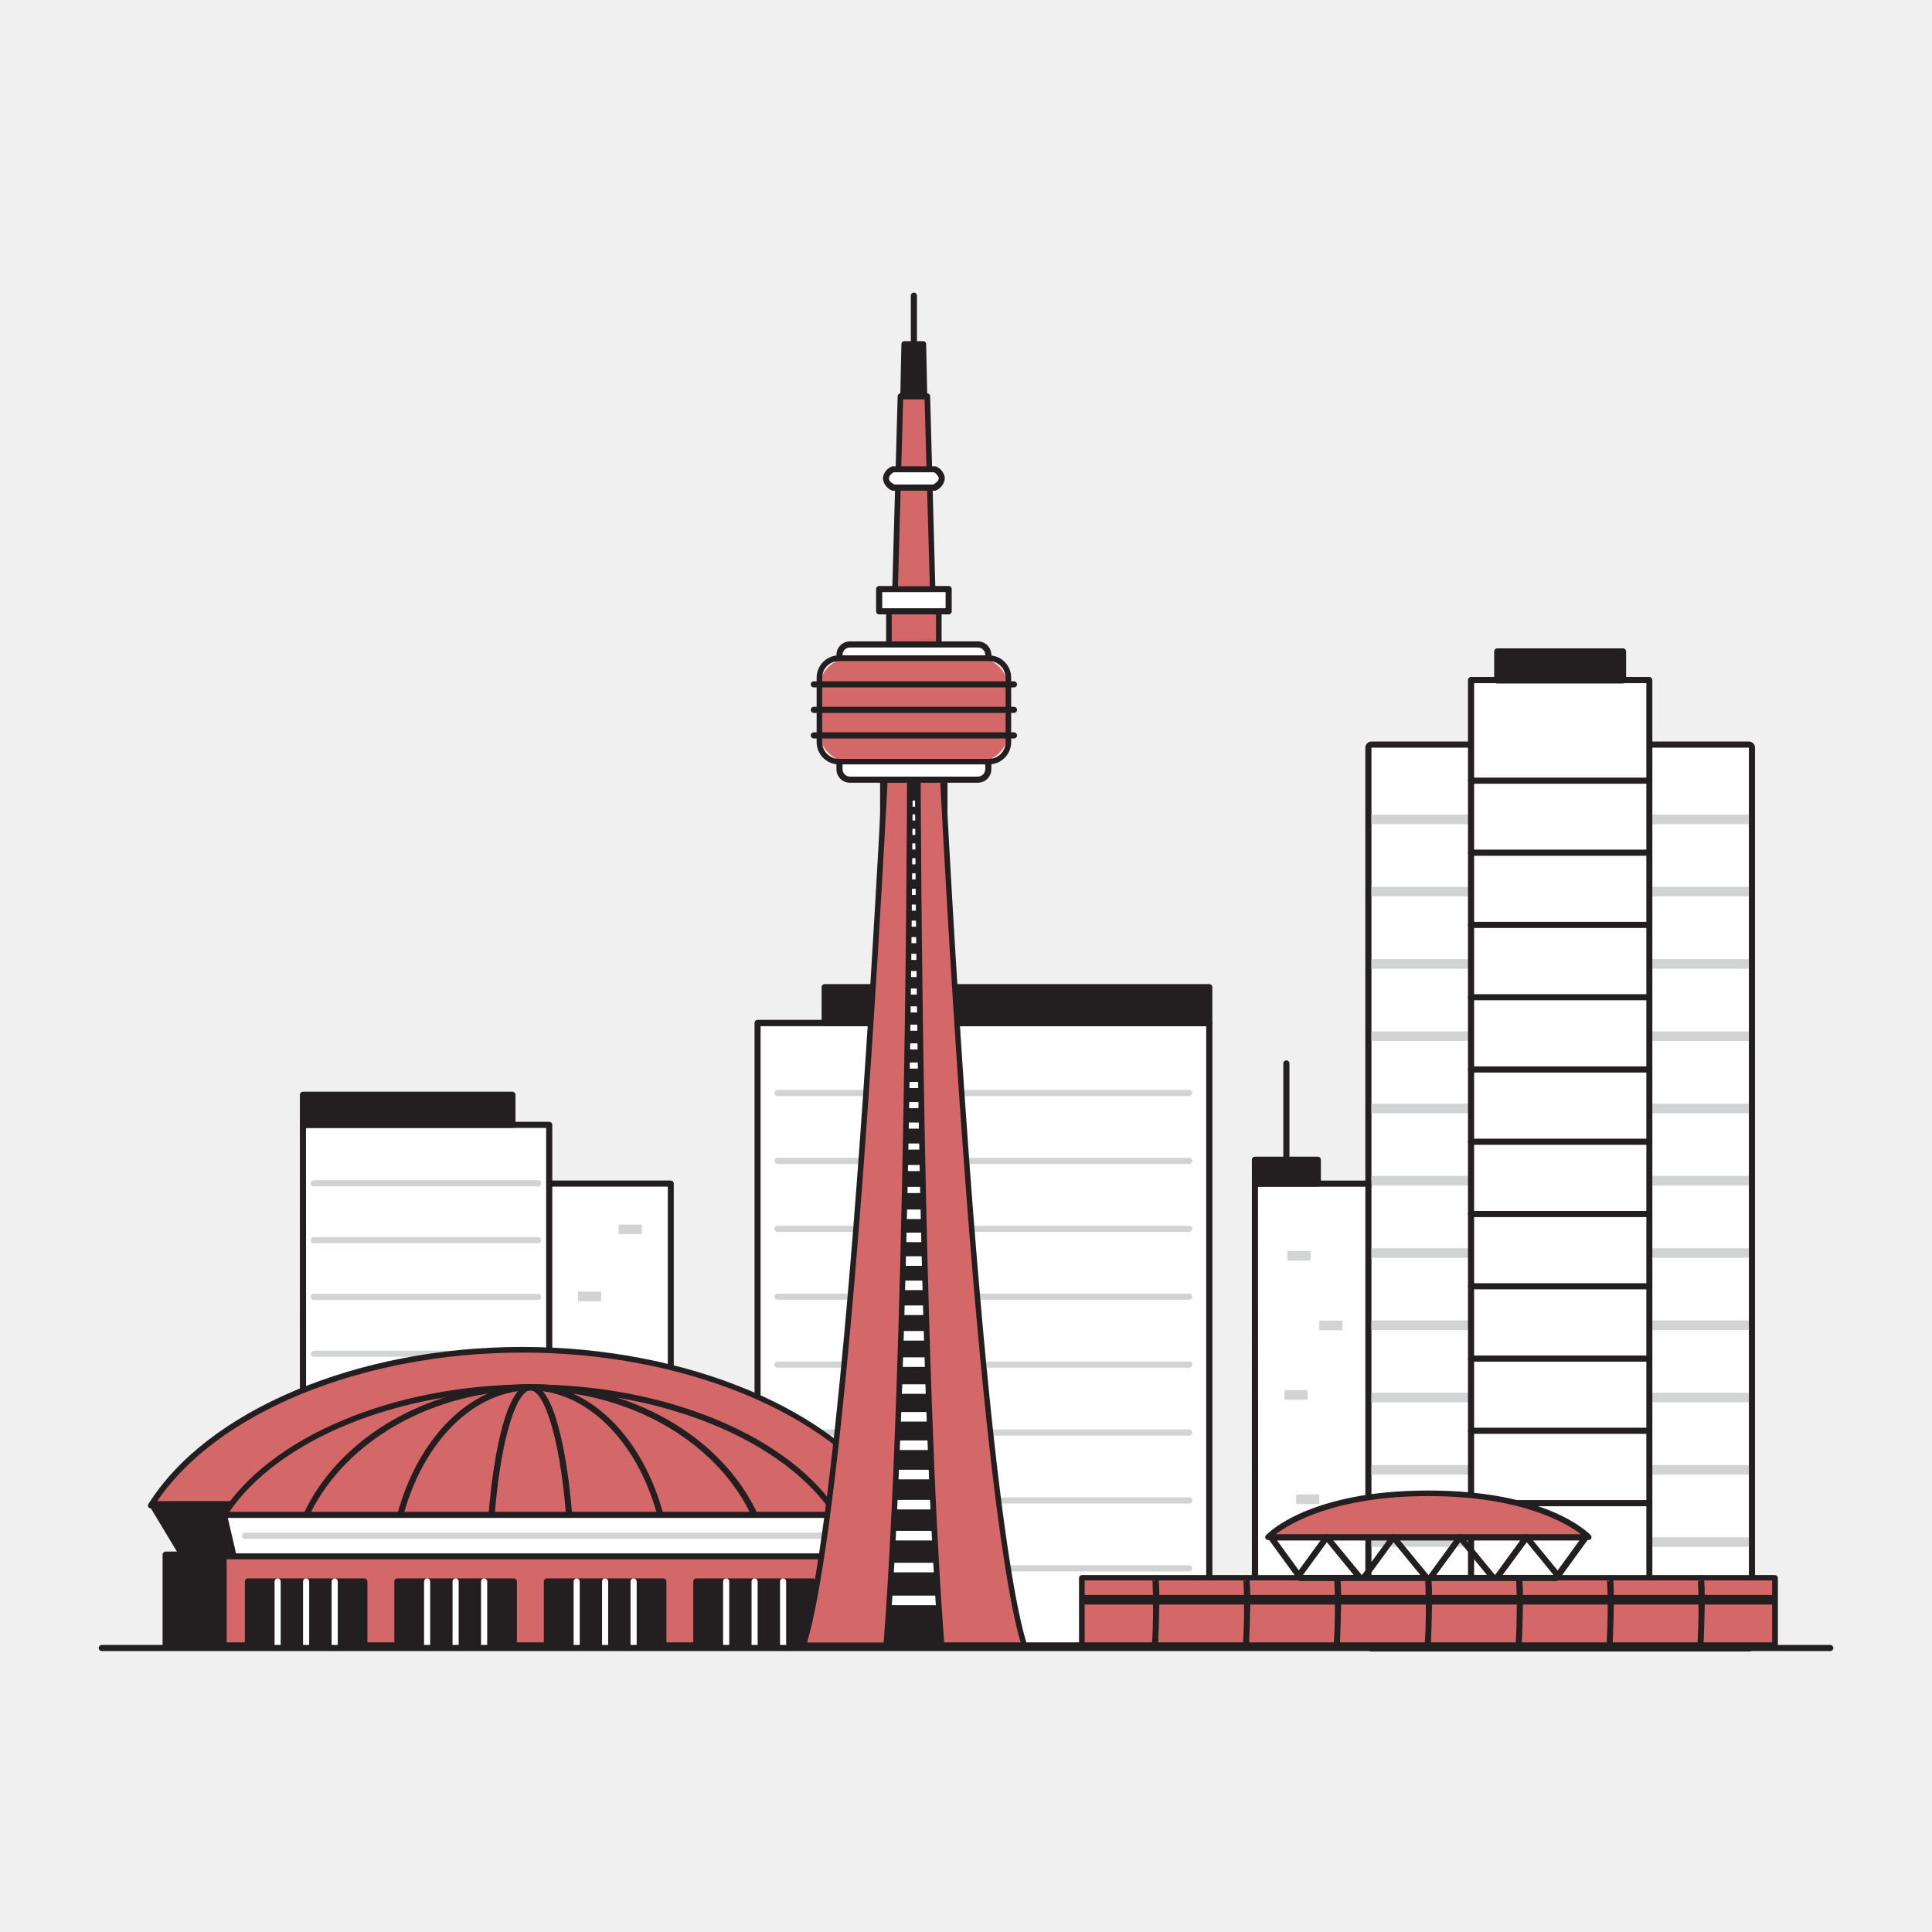
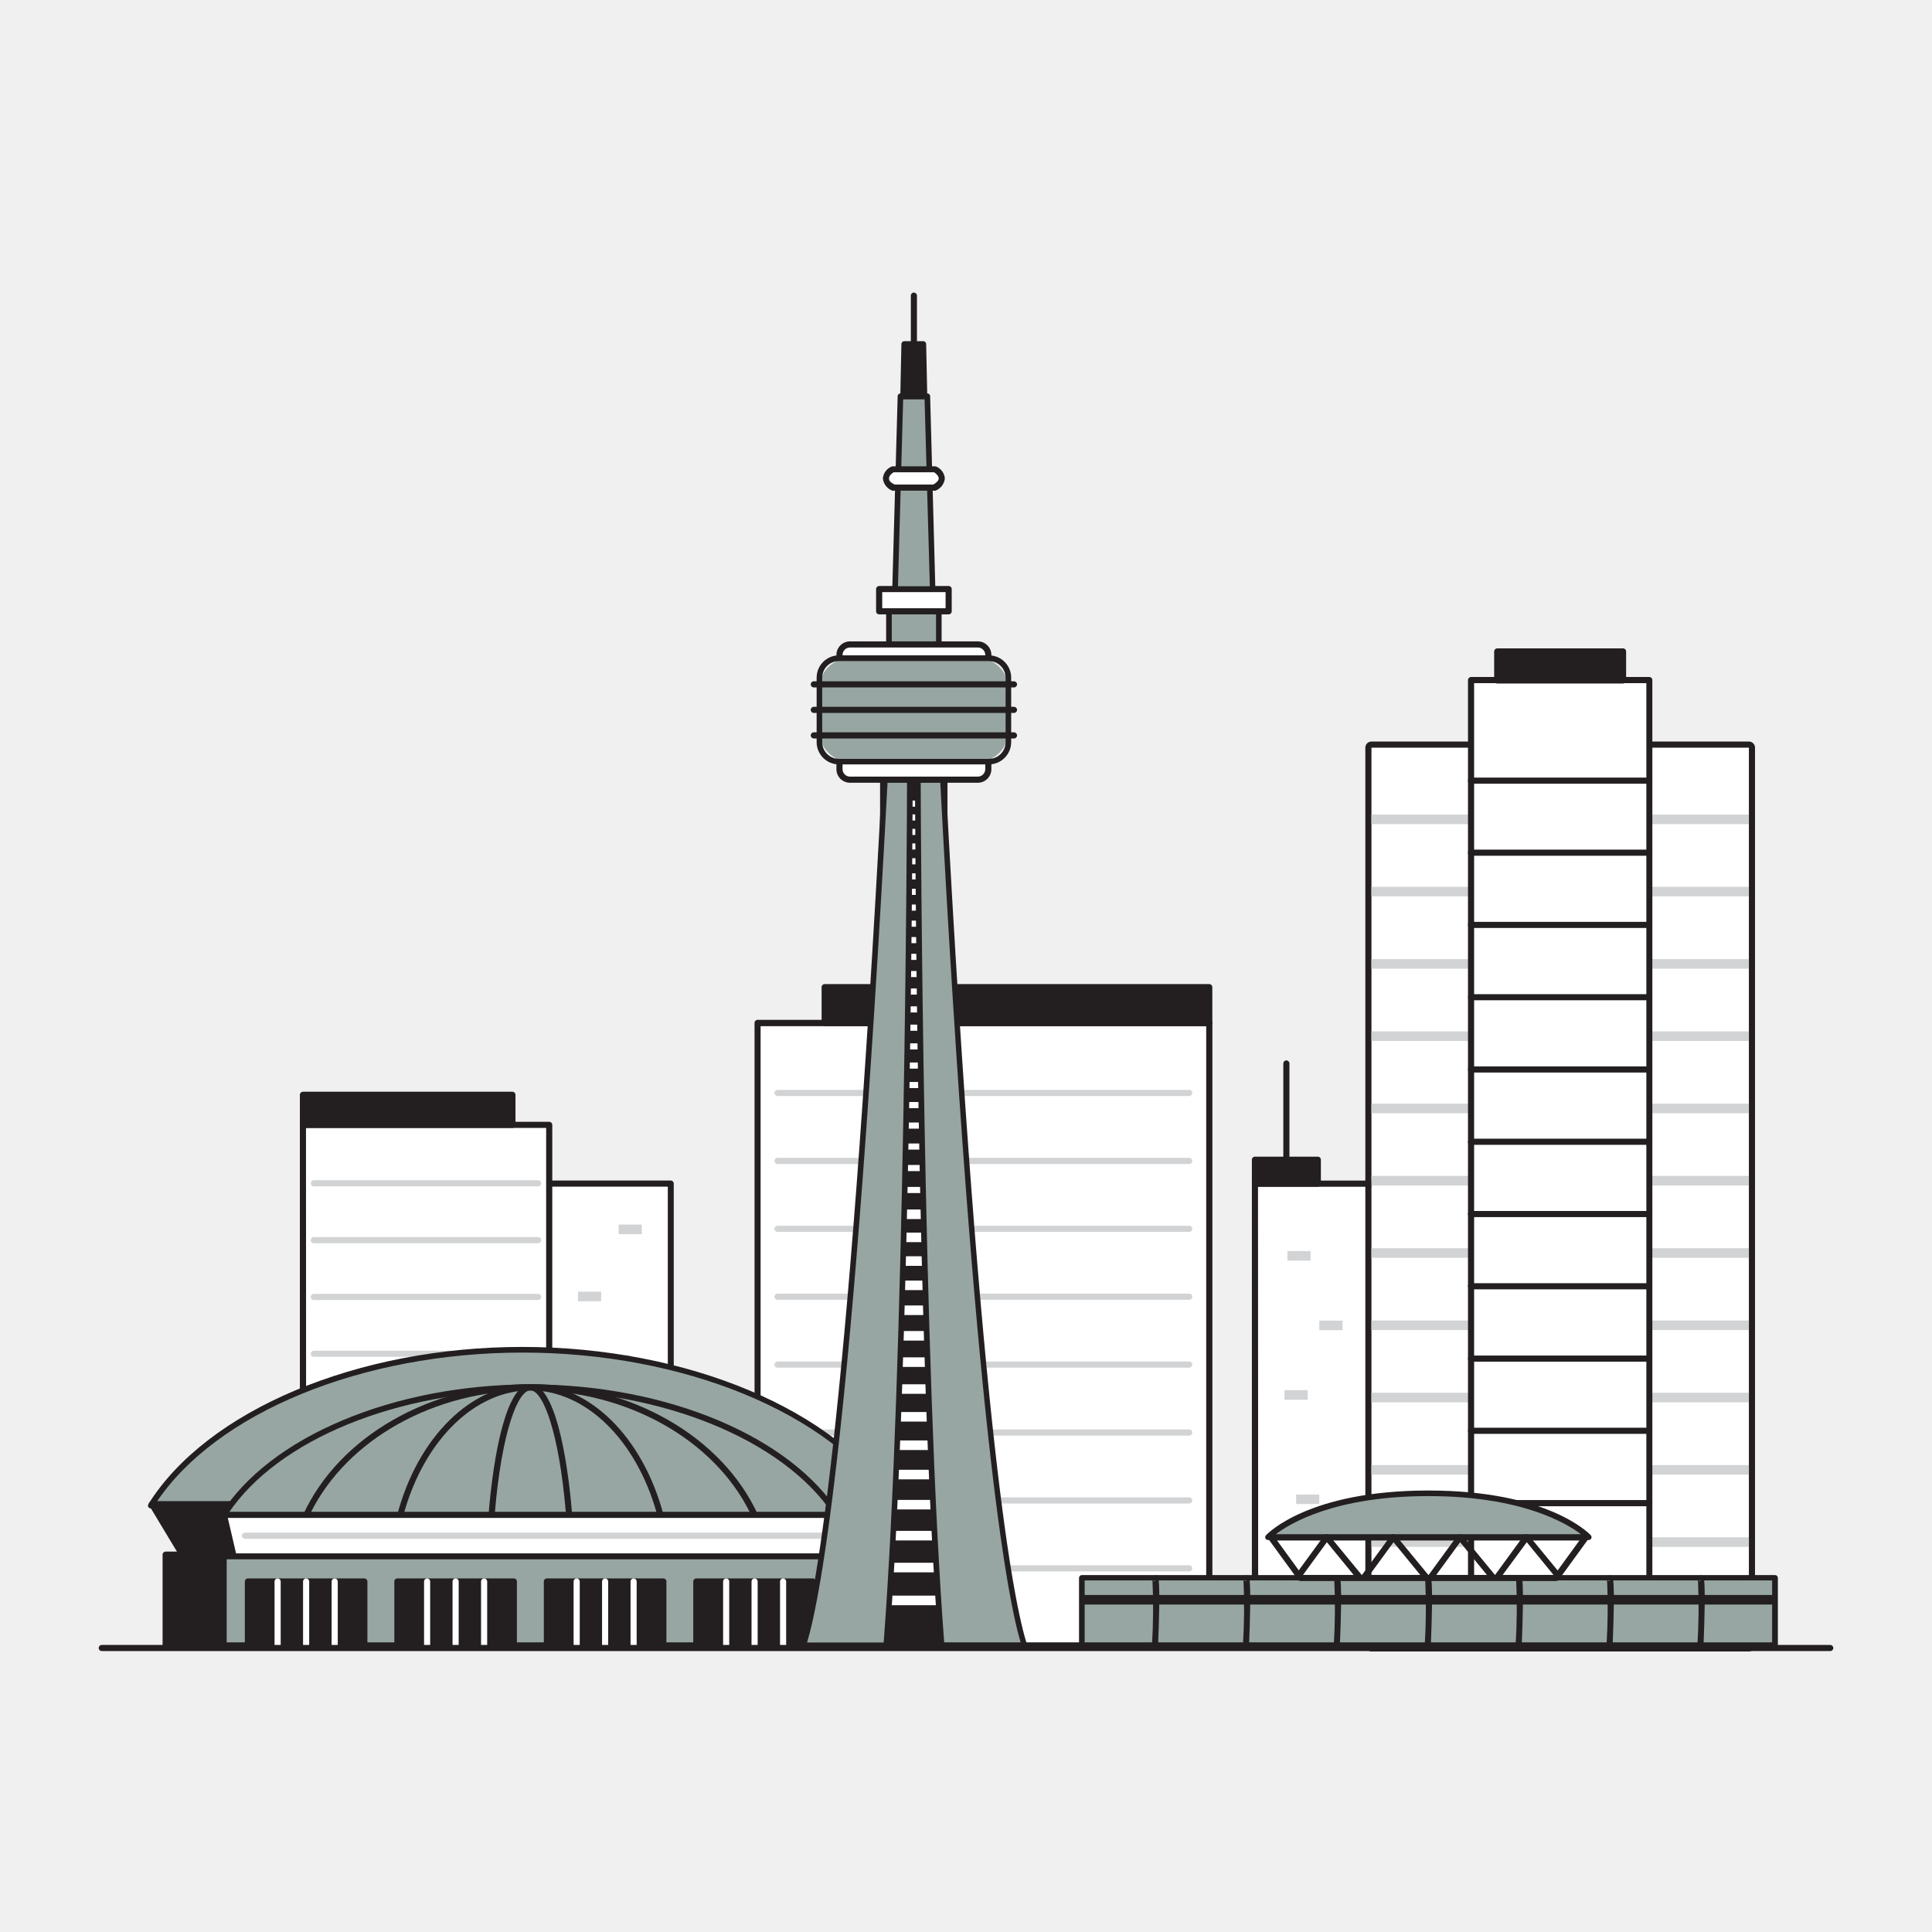
<svg xmlns="http://www.w3.org/2000/svg" width="202" height="202">
  <g fill="none" fill-rule="evenodd">
    <circle opacity=".203" transform="matrix(0 -1 -1 0 202 202)" cx="101" cy="101" r="101" />
    <g transform="translate(10 30)" fill-rule="nonzero">
      <path fill="#FFF" d="M116.43 142.025H69.2V76.97h47.23z" />
      <path d="M116.435 142.359H69.211a.32.32 0 01-.32-.32V76.95a.32.32 0 01.32-.321h47.23a.32.32 0 01.321.32v65.075a.322.322 0 01-.327.334zm-46.91-.642h46.59V77.291h-46.59v64.426z" fill="#231F20" />
      <path d="M114.34 84.594H71.294a.32.32 0 01-.32-.32.327.327 0 01.32-.32h43.046a.32.32 0 010 .64zM114.34 91.7H71.294a.327.327 0 01-.32-.321.32.32 0 01.32-.32h43.046a.32.32 0 010 .64zM114.34 98.798H71.294a.327.327 0 01-.32-.32.32.32 0 01.32-.321h43.046a.32.32 0 010 .641zM114.34 105.897H71.294a.32.32 0 010-.641h43.046a.32.32 0 010 .641zM114.34 112.996H71.294a.32.32 0 01-.32-.321.327.327 0 01.32-.32h43.046a.32.32 0 010 .64zM114.34 120.1H71.294a.327.327 0 01-.32-.32.32.32 0 01.32-.32h43.046a.32.32 0 010 .64zM114.34 127.2H71.294a.327.327 0 01-.32-.321.32.32 0 01.32-.32h43.046a.32.32 0 010 .64zM114.34 134.298H71.294a.32.32 0 010-.641h43.046a.32.32 0 010 .641z" fill="#D1D3D4" />
      <path fill="#231F20" d="M116.435 76.963H76.228v-3.758h40.207z" />
      <path d="M116.435 77.29H76.222a.327.327 0 01-.32-.32v-3.758a.32.32 0 01.32-.32h40.213a.32.32 0 01.32.32v3.739a.328.328 0 01-.32.34zm-39.892-.64h39.572v-3.117H76.543v3.116z" fill="#231F20" />
      <path fill="#FFF" d="M46.968 93.752h13.157v48.267H46.968z" />
      <path d="M60.124 142.359H46.968a.32.32 0 01-.32-.32V93.751a.327.327 0 01.32-.321h13.156a.32.32 0 01.32.32v48.268a.32.32 0 01-.32.34zm-12.817-.642h12.516V94.072H47.288l.02 47.645z" fill="#231F20" />
      <path fill="#FFF" d="M21.673 87.608h25.73v54.417h-25.73z" />
      <path d="M47.423 142.359h-25.75a.32.32 0 01-.32-.32v-54.43a.32.32 0 01.32-.321h25.75a.32.32 0 01.32.32v54.417a.322.322 0 01-.32.334zm-25.41-.642h25.09V87.93h-25.11l.02 53.788z" fill="#231F20" />
      <path d="M46.263 94.04H22.814a.32.32 0 010-.641h23.449a.32.32 0 010 .641zM46.263 99.985H22.814a.32.32 0 010-.642h23.449a.32.32 0 010 .642zM46.263 105.923H22.814a.32.32 0 010-.642h23.449a.32.32 0 010 .642zM46.263 111.86H22.814a.32.32 0 010-.64h23.449a.32.32 0 010 .64zM46.263 117.799H22.814a.32.32 0 010-.642h23.449a.32.32 0 010 .642zM46.263 123.762H22.814a.32.32 0 010-.64h23.449a.32.32 0 010 .64zM46.263 129.675H22.814a.32.32 0 010-.642h23.449a.32.32 0 010 .642zM46.263 135.613H22.814a.32.32 0 010-.642h23.449a.32.32 0 010 .642z" fill="#D1D3D4" />
      <path fill="#231F20" d="M21.673 84.466h21.904v3.142H21.673z" />
      <path d="M43.577 87.929H21.673a.32.32 0 01-.32-.32v-3.143a.32.32 0 01.32-.32h21.904a.32.32 0 01.32.32v3.142a.32.32 0 01-.32.321zm-21.583-.641h21.263v-2.501H21.994v2.5z" fill="#231F20" />
      <path fill="#D1D3D4" d="M54.683 98.035h2.422v1h-2.422zM50.435 105.05h2.422v1h-2.422zM53.459 111.713h2.422v1h-2.422z" />
-       <path d="M83.515 127.417c-5.954-9.522-21.11-16.294-38.867-16.294-17.758 0-32.908 6.772-38.88 16.294h77.747z" fill="#d46868" />
+       <path d="M83.515 127.417c-5.954-9.522-21.11-16.294-38.867-16.294-17.758 0-32.908 6.772-38.88 16.294h77.747z" fill="#97A6A2" />
      <path d="M83.515 127.712H5.768a.295.295 0 01-.257-.147.295.295 0 010-.301c6.146-9.83 21.866-16.436 39.092-16.436s32.971 6.605 39.091 16.436a.314.314 0 01-.18.448zm-77.196-.583h76.658c-6.236-9.42-21.54-15.71-38.33-15.71s-32.086 6.29-38.328 15.71z" fill="#231F20" />
      <path fill="#231F20" d="M82.182 132.535H9.062l-3.173-5.265h77.523z" />
      <path d="M82.182 132.855H9.062a.32.32 0 01-.276-.154l-3.172-5.264a.334.334 0 010-.327.314.314 0 01.275-.16h77.543a.314.314 0 01.314.391l-1.224 5.264a.32.32 0 01-.34.25zm-72.941-.64h72.685l1.076-4.624H6.46l2.781 4.623z" fill="#231F20" />
      <path fill="#231F20" d="M7.318 132.535h76.088v9.491H7.318z" />
      <path d="M83.406 142.359H7.318a.32.32 0 01-.32-.32v-9.491a.32.32 0 01.32-.321h76.088a.32.32 0 01.32.32v9.491a.32.32 0 01-.32.32zm-75.767-.642h75.447v-8.849H7.639v8.85z" fill="#231F20" />
-       <path d="M77.58 128.514c-4.921-7.875-17.45-13.466-32.125-13.466s-27.21 5.598-32.132 13.466h64.258z" fill="#d46868" />
+       <path d="M77.58 128.514c-4.921-7.875-17.45-13.466-32.125-13.466s-27.21 5.598-32.132 13.466h64.258z" fill="#97A6A2" />
      <path d="M77.58 128.803H13.324a.289.289 0 01-.25-.443c5.089-8.144 18.104-13.614 32.382-13.614 14.278 0 27.287 5.47 32.376 13.614a.295.295 0 01-.25.443zm-63.719-.552h63.181c-5.178-7.695-17.77-12.883-31.587-12.883-13.816 0-26.415 5.124-31.594 12.883z" fill="#231F20" />
      <path d="M68.942 128.835h-46.98a.333.333 0 01-.27-.148.327.327 0 010-.308c3.737-8.17 13.292-13.658 23.782-13.658 10.491 0 20.04 5.489 23.776 13.658a.327.327 0 010 .308.333.333 0 01-.308.148zm-46.474-.642h45.968c-3.775-7.695-12.939-12.825-22.98-12.825-10.043 0-19.181 5.13-22.988 12.825z" fill="#231F20" />
      <path d="M59.08 128.835H31.824a.333.333 0 01-.256-.129.32.32 0 01-.051-.275c2.172-8.202 7.773-13.71 13.938-13.71 6.165 0 11.76 5.508 13.932 13.71a.32.32 0 01-.051.275.333.333 0 01-.256.129zm-26.84-.642h26.423c-2.173-7.695-7.447-12.825-13.208-12.825s-11.042 5.13-13.214 12.825z" fill="#231F20" />
      <path d="M49.512 128.835h-8.12a.333.333 0 01-.237-.103.34.34 0 01-.083-.244c.525-6.656 1.922-13.767 4.383-13.767 2.461 0 3.845 7.111 4.377 13.767a.34.34 0 01-.083.244.333.333 0 01-.237.103zm-7.774-.642h7.428c-.705-8.426-2.39-12.825-3.71-12.825-1.321 0-3.013 4.4-3.718 12.825z" fill="#231F20" />
      <path fill="#FFF" d="M76.478 132.74H14.425l-1.012-4.354H77.49z" />
      <path d="M76.478 133.06H14.425a.32.32 0 01-.314-.25l-1.012-4.347a.327.327 0 01.064-.276.308.308 0 01.25-.122h64.084c.1 0 .194.044.257.122.06.078.08.18.057.276L76.8 132.81a.32.32 0 01-.32.25zm-61.796-.64h61.52l.866-3.714H13.817l.865 3.713z" fill="#231F20" />
-       <path fill="#d46868" d="M13.413 132.74h64.085v9.285H13.413z" />
+       <path fill="#97A6A2" d="M13.413 132.74h64.085v9.285H13.413z" />
      <path d="M77.491 142.32H13.406a.295.295 0 01-.294-.295v-9.285c0-.163.132-.295.294-.295h64.085c.163 0 .295.132.295.295v9.285a.295.295 0 01-.295.295zm-63.79-.603h63.502v-8.682H13.7v8.682z" fill="#231F20" />
      <path d="M77.08 130.887H15.618a.32.32 0 010-.642h61.464a.32.32 0 010 .642z" fill="#D1D3D4" />
      <path fill="#231F20" d="M15.912 135.35h12.176v6.675H15.912z" />
      <path d="M28.095 142.359H15.919a.32.32 0 01-.32-.32v-6.69a.327.327 0 01.32-.32h12.176a.327.327 0 01.32.32v6.676a.32.32 0 01-.32.334zm-11.862-.642h11.535v-6.034H16.233v6.034z" fill="#231F20" />
      <path d="M19.027 142.359a.32.32 0 01-.32-.32v-6.69a.32.32 0 11.64 0v6.676a.32.32 0 01-.32.334zM22.007 142.359a.32.32 0 01-.32-.32v-6.69a.32.32 0 01.32-.32.327.327 0 01.32.32v6.676a.32.32 0 01-.32.334zM24.993 142.359a.32.32 0 01-.32-.32v-6.69a.327.327 0 01.32-.32.32.32 0 01.32.32v6.676a.32.32 0 01-.32.334z" fill="#FFF" />
      <path fill="#231F20" d="M31.549 135.35h12.176v6.675H31.549z" />
      <path d="M43.725 142.359H31.549a.32.32 0 01-.32-.32v-6.69a.32.32 0 01.32-.32h12.176a.32.32 0 01.32.32v6.676a.32.32 0 01-.32.334zm-11.856-.642h11.535v-6.034H31.87v6.034z" fill="#231F20" />
      <path d="M34.657 142.359a.32.32 0 01-.32-.32v-6.69a.327.327 0 01.32-.32.32.32 0 01.32.32v6.676a.32.32 0 01-.32.334zM37.637 142.359a.32.32 0 01-.32-.32v-6.69a.32.32 0 11.64 0v6.676a.32.32 0 01-.32.334zM40.617 142.359a.32.32 0 01-.32-.32v-6.69a.32.32 0 01.32-.32.327.327 0 01.32.32v6.676a.32.32 0 01-.32.334z" fill="#FFF" />
      <path fill="#231F20" d="M47.179 135.35h12.176v6.675H47.179z" />
      <path d="M59.355 142.359H47.18a.32.32 0 01-.32-.32v-6.69a.32.32 0 01.32-.32h12.176a.32.32 0 01.32.32v6.676a.32.32 0 01-.32.334zm-11.856-.642h11.536v-6.034H47.499v6.034z" fill="#231F20" />
      <path d="M50.294 142.359a.32.32 0 01-.32-.32v-6.69a.32.32 0 01.32-.32.327.327 0 01.32.32v6.676a.32.32 0 01-.32.334zM53.267 142.359a.32.32 0 01-.32-.32v-6.69a.327.327 0 01.32-.32.32.32 0 01.32.32v6.676a.32.32 0 01-.32.334zM56.247 142.359a.32.32 0 01-.32-.32v-6.69a.32.32 0 01.32-.32.327.327 0 01.32.32v6.676a.32.32 0 01-.32.334z" fill="#FFF" />
      <path fill="#231F20" d="M62.809 135.35h12.176v6.675H62.809z" />
      <path d="M74.979 142.359H62.803a.32.32 0 01-.32-.32v-6.69a.327.327 0 01.32-.32h12.176a.327.327 0 01.32.32v6.676a.32.32 0 01-.32.334zm-11.862-.642h11.535v-6.034H63.117v6.034z" fill="#231F20" />
      <path d="M65.924 142.359a.32.32 0 01-.32-.32v-6.69a.32.32 0 01.32-.32.327.327 0 01.32.32v6.676a.32.32 0 01-.32.334zM68.897 142.359a.32.32 0 01-.32-.32v-6.69a.327.327 0 01.32-.32.32.32 0 01.32.32v6.676a.32.32 0 01-.32.334zM71.877 142.359a.32.32 0 01-.32-.32v-6.69a.32.32 0 11.64 0v6.676a.32.32 0 01-.32.334z" fill="#FFF" />
      <path d="M85.553 6.836a.32.32 0 01-.32-.32V.91a.32.32 0 01.32-.321.327.327 0 01.32.32v5.605a.327.327 0 01-.32.32z" fill="#231F20" />
-       <path fill="#d46868" d="M82.945 33.916h5.216v3.61h-5.216z" />
+       <path fill="#97A6A2" d="M82.945 33.916h5.216v3.61h-5.216z" />
      <path d="M88.161 37.834h-5.216a.301.301 0 01-.295-.295v-3.623a.295.295 0 01.295-.289h5.216c.16 0 .288.13.288.289v3.61a.295.295 0 01-.288.308zm-4.922-.59h4.627v-3.033H83.24v3.033z" fill="#231F20" />
      <path fill="#FFF" d="M81.919 31.588h7.267v2.334h-7.267z" />
      <path d="M89.186 34.237H81.92a.32.32 0 01-.32-.321v-2.328a.32.32 0 01.32-.32h7.267a.32.32 0 01.32.32v2.328a.32.32 0 01-.32.32zm-6.946-.642h6.626V31.91H82.24v1.686z" fill="#231F20" />
-       <path fill="#d46868" d="M84.15 11.427h2.806l.564 20.161h-3.935z" />
+       <path fill="#97A6A2" d="M84.15 11.427h2.806l.564 20.161h-3.935z" />
      <path d="M87.52 31.877h-3.935a.275.275 0 01-.211-.084.295.295 0 01-.083-.211l.564-20.161a.295.295 0 01.294-.289h2.807c.16 0 .292.128.295.289l.545 20.16a.327.327 0 01-.084.212.295.295 0 01-.192.084zm-3.633-.584h3.332l-.551-19.57H84.43l-.544 19.57z" fill="#231F20" />
      <path d="M88.469 19.988c0 .385-.308.737-.814.994h-4.21c-.507-.257-.814-.61-.814-.994.05-.421.325-.782.717-.943h4.448c.373.175.629.533.673.943z" fill="#FFF" />
      <path d="M87.655 21.303h-4.21a.269.269 0 01-.142 0 1.532 1.532 0 01-.993-1.283 1.481 1.481 0 01.878-1.225.327.327 0 01.16-.038h4.41a.327.327 0 01.16.038c.49.22.825.689.871 1.225a1.532 1.532 0 01-.987 1.283.295.295 0 01-.147 0zm-4.127-.642h4.05c.365-.199.57-.442.57-.641s-.173-.43-.474-.641h-4.242c-.205.128-.481.346-.481.641 0 .295.211.442.577.641zM84.566 5.99h1.974l.115 5.437h-2.204z" fill="#231F20" />
      <path d="M86.655 11.748h-2.204a.327.327 0 01-.231-.096.32.32 0 01-.09-.231l.115-5.438a.314.314 0 01.32-.314h1.95a.314.314 0 01.32.314l.115 5.438a.346.346 0 01-.09.23.352.352 0 01-.205.097zm-1.878-.641h1.551l-.102-4.797H84.88l-.103 4.797z" fill="#231F20" />
      <path d="M78.862 37.379h13.375c.605 0 1.096.49 1.096 1.096v1.77h-15.56v-1.77c0-.603.487-1.093 1.09-1.096z" fill="#FFF" />
      <path d="M93.333 40.566h-15.56a.32.32 0 01-.32-.32v-1.77c0-.78.63-1.414 1.41-1.418h13.374c.782 0 1.416.635 1.416 1.417v1.77a.32.32 0 01-.32.32zm-15.24-.641h14.92v-1.45a.776.776 0 00-.776-.776H78.862a.776.776 0 00-.769.776v1.45zM82.361 51.518h6.383v90.507h-6.383z" fill="#231F20" />
      <path d="M88.744 142.359h-6.408a.32.32 0 01-.32-.32v-90.52a.32.32 0 01.32-.321h6.408a.327.327 0 01.32.32v90.507a.32.32 0 01-.32.334zm-6.075-.642h5.768V51.84h-5.768v89.878z" fill="#231F20" />
      <path d="M87.885 54.346h-4.671a.32.32 0 01-.32-.32.327.327 0 01.32-.32h4.671a.32.32 0 010 .64zM87.911 55.79h-4.716a.32.32 0 010-.642h4.716a.32.32 0 010 .641zM87.93 57.303H83.17a.327.327 0 01-.32-.321.32.32 0 01.32-.32h4.761a.32.32 0 010 .64zM87.956 58.822H83.15a.32.32 0 010-.64h4.806a.32.32 0 010 .64zM87.982 60.374h-4.858a.32.32 0 010-.641h4.858a.32.32 0 010 .641zM88.007 61.952h-4.909a.32.32 0 010-.642h4.91a.327.327 0 01.32.321.32.32 0 01-.32.32zM88.033 63.568h-4.96a.32.32 0 010-.642h4.96a.32.32 0 010 .642zM88.059 65.216h-5.012a.32.32 0 010-.642h5.012a.32.32 0 010 .642zM88.084 66.896h-5.063a.32.32 0 010-.641h5.063a.327.327 0 01.32.32.32.32 0 01-.32.32zM88.11 68.614h-5.127a.32.32 0 010-.64h5.127a.32.32 0 010 .64zM88.135 70.365H82.97a.32.32 0 010-.641h5.165a.32.32 0 010 .641zM88.161 72.16h-5.223a.327.327 0 01-.32-.32.32.32 0 01.32-.32h5.223a.32.32 0 010 .64zM88.193 73.988h-5.28a.32.32 0 010-.641h5.28a.327.327 0 01.32.32.32.32 0 01-.32.321zM88.219 75.86H82.88a.327.327 0 01-.32-.32.32.32 0 01.32-.32h5.339a.32.32 0 010 .64zM88.25 77.771h-5.395a.32.32 0 010-.64h5.396a.32.32 0 010 .64zM88.283 79.727h-5.46a.32.32 0 010-.64h5.46a.32.32 0 01.32.32.327.327 0 01-.32.32zM88.315 81.728H82.79a.32.32 0 010-.641h5.524a.32.32 0 01.32.32.327.327 0 01-.32.321zM88.34 83.767H82.76a.32.32 0 01-.32-.32.327.327 0 01.32-.321h5.581a.32.32 0 010 .641zM88.379 85.864h-5.652a.32.32 0 010-.641h5.652a.32.32 0 01.32.32.327.327 0 01-.32.321zM88.437 88.006h-5.768a.32.32 0 010-.641h5.768a.32.32 0 01.32.32.327.327 0 01-.32.32zM88.437 90.199h-5.768a.32.32 0 010-.641h5.768a.32.32 0 010 .641zM88.475 92.443h-5.85a.327.327 0 01-.321-.32.32.32 0 01.32-.32h5.851a.32.32 0 010 .64zM88.514 94.74h-5.922a.32.32 0 010-.642h5.922a.32.32 0 010 .641zM82.554 96.458h5.998v1h-5.998zM82.515 98.875h6.075v1h-6.075zM82.477 101.35h6.146v1h-6.146zM82.438 103.89h6.229v1h-6.229zM82.4 106.493h6.306v1H82.4zM82.355 109.167h6.389v1h-6.389zM82.317 111.918h6.479v1h-6.479zM82.272 114.733h6.562v1h-6.562zM82.227 117.632h6.652v1h-6.652zM82.182 120.607h6.748v1h-6.748zM82.131 123.673h6.838v1h-6.838zM82.079 126.821h6.94v1h-6.94zM82.035 130.059h7.036v1h-7.036zM81.983 133.394h7.139v1h-7.139zM81.926 136.831h7.248v1h-7.248z" fill="#FFF" />
-       <path d="M82.669 142.025c2.346-30.222 2.474-90.507 2.474-90.507h-2.615c-3.698 69.73-7.248 86.57-8.523 90.507h8.664z" fill="#d46868" />
+       <path d="M82.669 142.025c2.346-30.222 2.474-90.507 2.474-90.507h-2.615c-3.698 69.73-7.248 86.57-8.523 90.507h8.664z" fill="#97A6A2" />
      <path d="M82.669 142.32h-8.677a.301.301 0 01-.237-.122.295.295 0 01-.039-.262c1.333-4.137 4.839-21.232 8.51-90.418a.295.295 0 01.29-.282h2.614c.08 0 .155.033.211.09a.308.308 0 01.084.205c0 .603-.16 60.637-2.48 90.526a.295.295 0 01-.276.263zm-8.267-.59h7.991c2.199-28.869 2.43-85.3 2.442-89.917h-2.038c-3.57 67.089-6.985 85.14-8.408 89.904l.013.013z" fill="#231F20" />
-       <path d="M97.107 142.025c-1.281-3.943-4.825-20.776-8.523-90.507h-2.615s.135 60.279 2.48 90.507h8.658z" fill="#d46868" />
+       <path d="M97.107 142.025c-1.281-3.943-4.825-20.776-8.523-90.507h-2.615s.135 60.279 2.48 90.507h8.658z" fill="#97A6A2" />
      <path d="M97.107 142.32h-8.67a.289.289 0 01-.289-.275c-2.326-29.89-2.48-89.924-2.48-90.527a.308.308 0 01.083-.205.288.288 0 01.206-.09h2.614c.158 0 .288.125.295.283 3.672 69.198 7.171 86.293 8.51 90.417a.295.295 0 01-.044.263.282.282 0 01-.225.134zm-8.388-.603h7.99c-1.415-4.777-4.837-22.828-8.4-89.916h-2.045c.013 4.63.25 61.06 2.455 89.916z" fill="#231F20" />
      <path d="M77.773 48.652h15.56v1.77c0 .606-.491 1.096-1.096 1.096H78.862c-.605 0-1.095-.49-1.095-1.096v-1.77h.006z" fill="#FFF" />
      <path d="M92.237 51.84H78.862a1.417 1.417 0 01-1.41-1.418v-1.77a.32.32 0 01.321-.32h15.56a.32.32 0 01.32.32v1.77c0 .783-.634 1.417-1.416 1.417zm-14.144-2.867v1.449c0 .426.344.772.77.776h13.374a.776.776 0 00.775-.776v-1.45H78.093z" fill="#231F20" />
-       <rect fill="#d46868" x="75.671" y="38.815" width="19.757" height="10.818" rx="3.18" />
+       <rect fill="#97A6A2" x="75.671" y="38.815" width="19.757" height="10.818" rx="3.18" />
      <path d="M93.39 49.922H77.715a2.333 2.333 0 01-2.332-2.334v-6.734a2.333 2.333 0 012.332-2.334H93.39a2.333 2.333 0 012.333 2.334v6.734a2.333 2.333 0 01-2.333 2.334zM77.715 39.117a1.743 1.743 0 00-1.75 1.744v6.733c0 .967.784 1.75 1.75 1.75H93.39a1.75 1.75 0 001.75-1.75v-6.74a1.75 1.75 0 00-1.75-1.737H77.715z" fill="#231F20" />
      <path d="M96.018 41.874h-20.93a.32.32 0 010-.641h20.93a.32.32 0 010 .641zM96.018 44.542h-20.93a.32.32 0 010-.642h20.93a.327.327 0 01.32.321.32.32 0 01-.32.32zM96.018 47.21h-20.93a.32.32 0 010-.642h20.93a.327.327 0 01.32.32.32.32 0 01-.32.321zM124.497 92.559a.32.32 0 01-.32-.32v-11.05a.32.32 0 11.64 0v11.05a.32.32 0 01-.32.32z" fill="#231F20" />
      <path fill="#FFF" d="M121.209 93.758h13.157v48.267h-13.157z" />
      <path d="M134.366 142.359h-13.157a.32.32 0 01-.32-.32V93.757a.32.32 0 01.32-.32h13.157a.32.32 0 01.32.32v48.267a.32.32 0 01-.32.334zm-12.817-.642h12.516V94.08H121.53l.02 47.638z" fill="#231F20" />
      <path fill="#231F20" d="M121.209 91.257h6.575v2.501h-6.575z" />
      <path d="M127.785 94.079h-6.576a.32.32 0 01-.32-.321v-2.5a.32.32 0 01.32-.322h6.576a.32.32 0 01.32.321v2.501a.32.32 0 01-.32.32zm-6.255-.642h5.934v-1.86h-5.934v1.86z" fill="#231F20" />
      <path fill="#FFF" d="M133.392 48.171h39.463v93.854h-39.463z" />
      <path d="M172.855 48.171v93.854h-39.463V48.171h39.463m0-.641h-39.463a.641.641 0 00-.64.641v93.854c0 .354.286.642.64.642h39.463c.354 0 .641-.288.641-.642V48.171a.641.641 0 00-.64-.641z" fill="#231F20" />
      <path fill="#D1D3D4" d="M133.392 55.167h39.463v1h-39.463zM133.392 62.721h39.463v1h-39.463zM133.392 70.282h39.463v1h-39.463zM133.392 77.836h39.463v1h-39.463zM133.392 85.396h39.463v1h-39.463zM133.392 92.95h39.463v1h-39.463zM133.392 100.51h39.463v1h-39.463zM133.392 108.064h39.463v1h-39.463zM133.392 115.618h39.463v1h-39.463zM133.392 123.179h39.463v1h-39.463zM133.392 130.733h39.463v1h-39.463z" />
      <path fill="#FFF" d="M143.806 41.104h18.636v100.921h-18.636z" />
      <path d="M162.441 142.359h-18.635a.32.32 0 01-.32-.32V41.103a.32.32 0 01.32-.32h18.635a.32.32 0 01.32.32v100.921a.32.32 0 01-.32.334zm-18.315-.642h18.008V41.425h-18.008v100.292z" fill="#231F20" />
      <path d="M162.441 51.942h-18.635a.32.32 0 010-.642h18.635a.32.32 0 010 .642zM162.441 59.47h-18.635a.32.32 0 010-.641h18.635a.32.32 0 010 .641zM162.441 67.024h-18.635a.32.32 0 010-.641h18.635a.32.32 0 010 .641zM162.441 74.584h-18.635a.32.32 0 010-.64h18.635a.32.32 0 010 .64zM162.441 82.138h-18.635a.32.32 0 010-.64h18.635a.32.32 0 010 .64zM162.441 89.699h-18.635a.32.32 0 010-.641h18.635a.32.32 0 010 .64zM162.441 97.253h-18.635a.32.32 0 010-.641h18.635a.32.32 0 010 .64zM162.441 104.807h-18.635a.32.32 0 010-.641h18.635a.32.32 0 010 .64zM162.441 112.367h-18.635a.32.32 0 010-.641h18.635a.32.32 0 010 .641zM162.441 119.915h-18.635a.32.32 0 010-.641h18.635a.32.32 0 010 .64zM162.441 127.482h-18.635a.32.32 0 010-.642h18.635a.32.32 0 010 .642zM146.542 38.11h13.157v3.027h-13.157z" fill="#231F20" />
      <path d="M159.699 41.464h-13.157a.327.327 0 01-.32-.321V38.11a.327.327 0 01.32-.32h13.157a.32.32 0 01.32.32v3.033a.32.32 0 01-.32.32zm-12.817-.642h12.496V38.43h-12.516l.02 2.392z" fill="#231F20" />
      <path fill="#D1D3D4" d="M124.606 100.805h2.422v1h-2.422zM127.938 108.077h2.422v1h-2.422zM124.305 115.349h2.422v1h-2.422zM125.516 126.257h2.422v1h-2.422z" />
-       <path fill="#d46868" d="M103.112 134.959h72.46v7.067h-72.46z" />
+       <path fill="#97A6A2" d="M103.112 134.959h72.46v7.067h-72.46z" />
      <path d="M175.592 142.32h-72.48a.301.301 0 01-.295-.295v-7.054a.295.295 0 01.295-.288h72.48a.289.289 0 01.294.288v7.054a.295.295 0 01-.294.295zm-72.185-.603h71.877v-6.476h-71.877v6.476z" fill="#231F20" />
-       <path d="M122.574 130.72s4.256-4.591 16.771-4.591c12.516 0 16.765 4.591 16.765 4.591h-33.536z" fill="#d46868" />
+       <path d="M122.574 130.72s4.256-4.591 16.771-4.591c12.516 0 16.765 4.591 16.765 4.591h-33.536z" fill="#97A6A2" />
      <path d="M156.11 131.015h-33.536a.308.308 0 01-.269-.173.295.295 0 01.058-.32c.173-.193 4.486-4.682 16.982-4.682 12.497 0 16.803 4.489 16.983 4.681a.308.308 0 01.051.32.295.295 0 01-.27.174zm-32.747-.584h31.959c-1.526-1.167-6.236-4.007-15.977-4.007-9.74 0-14.457 2.84-15.982 4.007z" fill="#231F20" />
      <path d="M152.707 135.305h-26.73a.308.308 0 01-.256-.128l-3.089-4.239a.327.327 0 01.263-.513h32.894a.327.327 0 01.263.513l-3.082 4.239a.327.327 0 01-.263.128zm-26.563-.641h26.377l2.615-3.598h-31.613l2.62 3.598z" fill="#231F20" />
      <path d="M131.937 135.164l-3.204-3.918-2.852 3.905-.519-.378 3.095-4.239a.32.32 0 01.25-.135.359.359 0 01.257.122l3.486 4.239-.513.404z" fill="#231F20" />
      <path d="M138.903 135.164l-3.204-3.918-2.852 3.905-.519-.378 3.095-4.239a.32.32 0 01.25-.135.352.352 0 01.257.122l3.486 4.239-.513.404z" fill="#231F20" />
      <path d="M145.87 135.164l-3.205-3.918-2.852 3.905-.519-.378 3.095-4.239a.32.32 0 01.25-.135.34.34 0 01.257.122l3.486 4.239-.513.404z" fill="#231F20" />
      <path d="M152.835 135.164l-3.204-3.918-2.877 3.905-.513-.378 3.089-4.239c.058-.08.15-.13.25-.135a.352.352 0 01.256.122l3.486 4.239-.487.404zM111.084 142.038h-.64c.138-2.297.156-4.6.05-6.9.048.102.15.167.263.167v-.641l.25.109c.11.083.353.34.077 7.265zM120.594 142.038h-.64c.142-2.297.16-4.6.05-6.9.05.103.155.168.27.167v-.641l.243.109c.103.083.353.34.077 7.265zM130.092 142.038h-.641c.142-2.297.16-4.6.051-6.9.05.103.155.168.27.167v-.641l.243.109c.115.083.359.34.077 7.265zM139.602 142.038h-.641c.143-2.297.16-4.6.051-6.9.05.103.155.168.27.167v-.641l.243.109c.109.083.352.34.077 7.265z" fill="#231F20" />
      <path d="M149.105 142.038h-.64c.14-2.297.159-4.6.057-6.9.045.105.15.17.263.167v-.641l.25.109c.102.083.346.34.07 7.265zM158.61 142.038h-.642c.144-2.297.163-4.6.058-6.9.045.105.15.17.263.167v-.641l.25.109c.102.083.346.34.07 7.265zM168.113 142.038h-.641c.143-2.297.163-4.6.058-6.9.047.102.15.167.262.167v-.641l.25.109c.103.083.346.34.07 7.265z" fill="#231F20" />
      <path fill="#231F20" d="M103.112 136.761h72.46v1h-72.46zM181.36 142.628H.64a.32.32 0 010-.641h180.72a.32.32 0 010 .641z" />
    </g>
  </g>
</svg>
